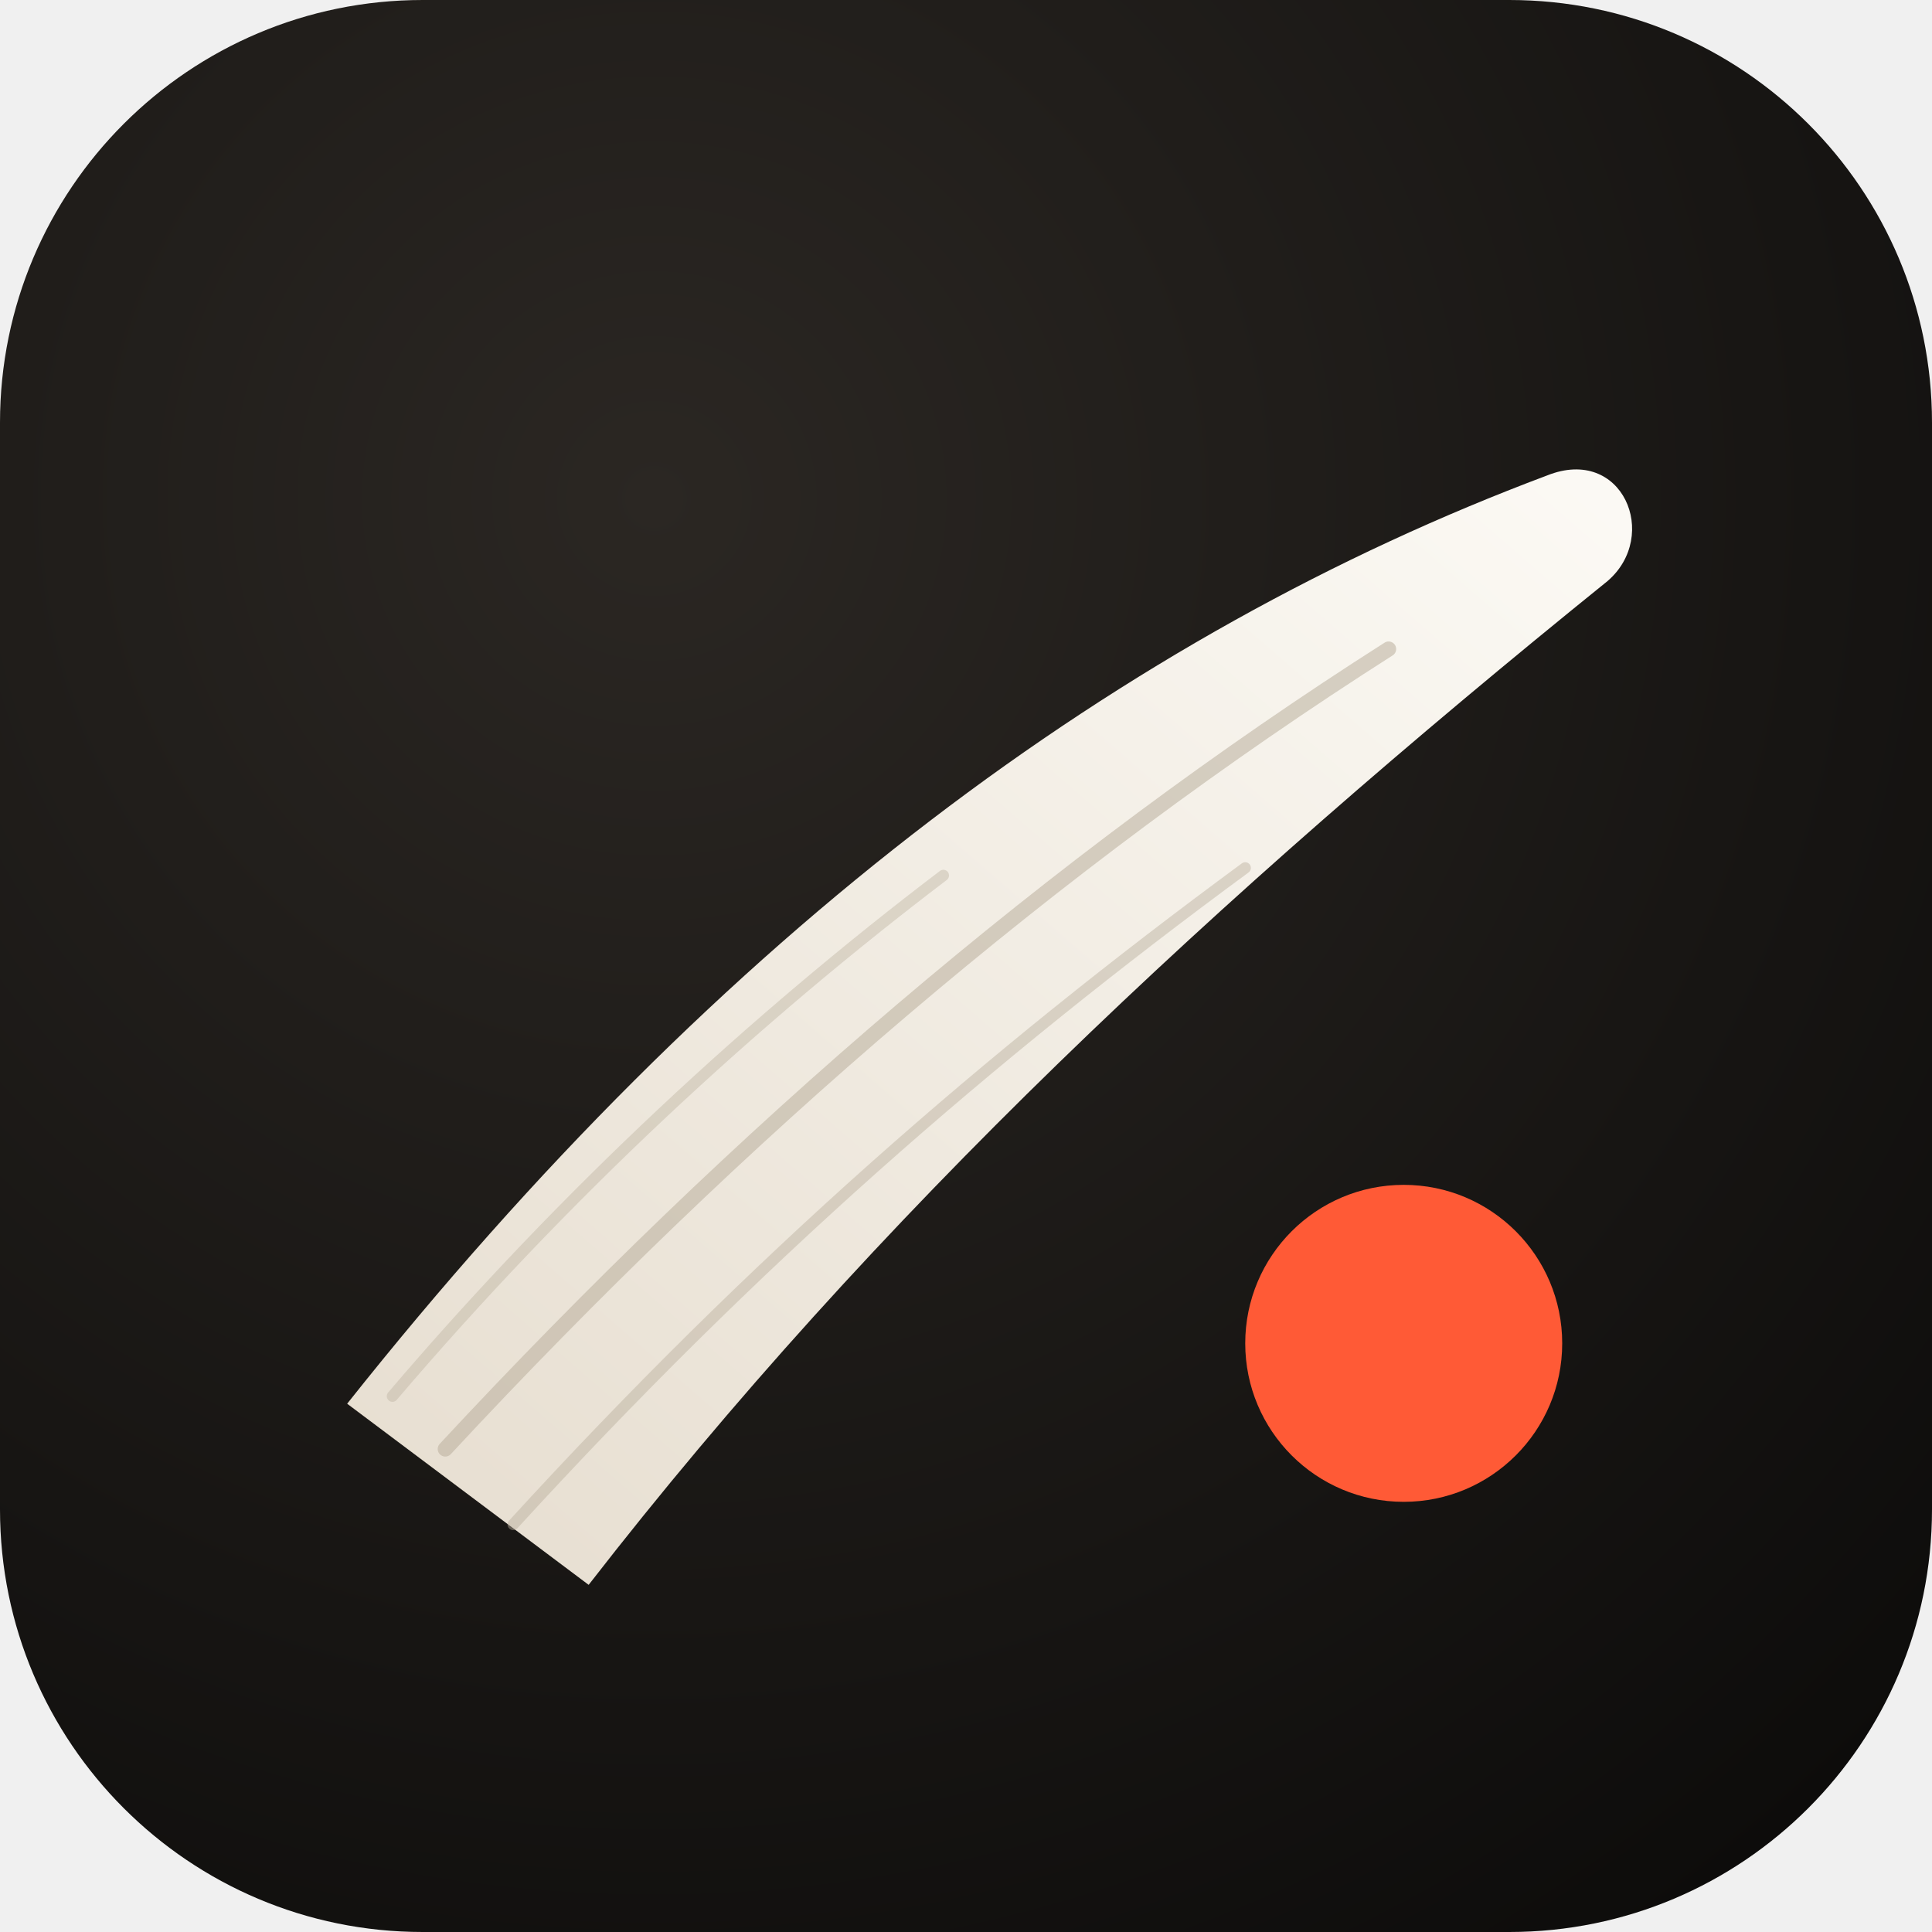
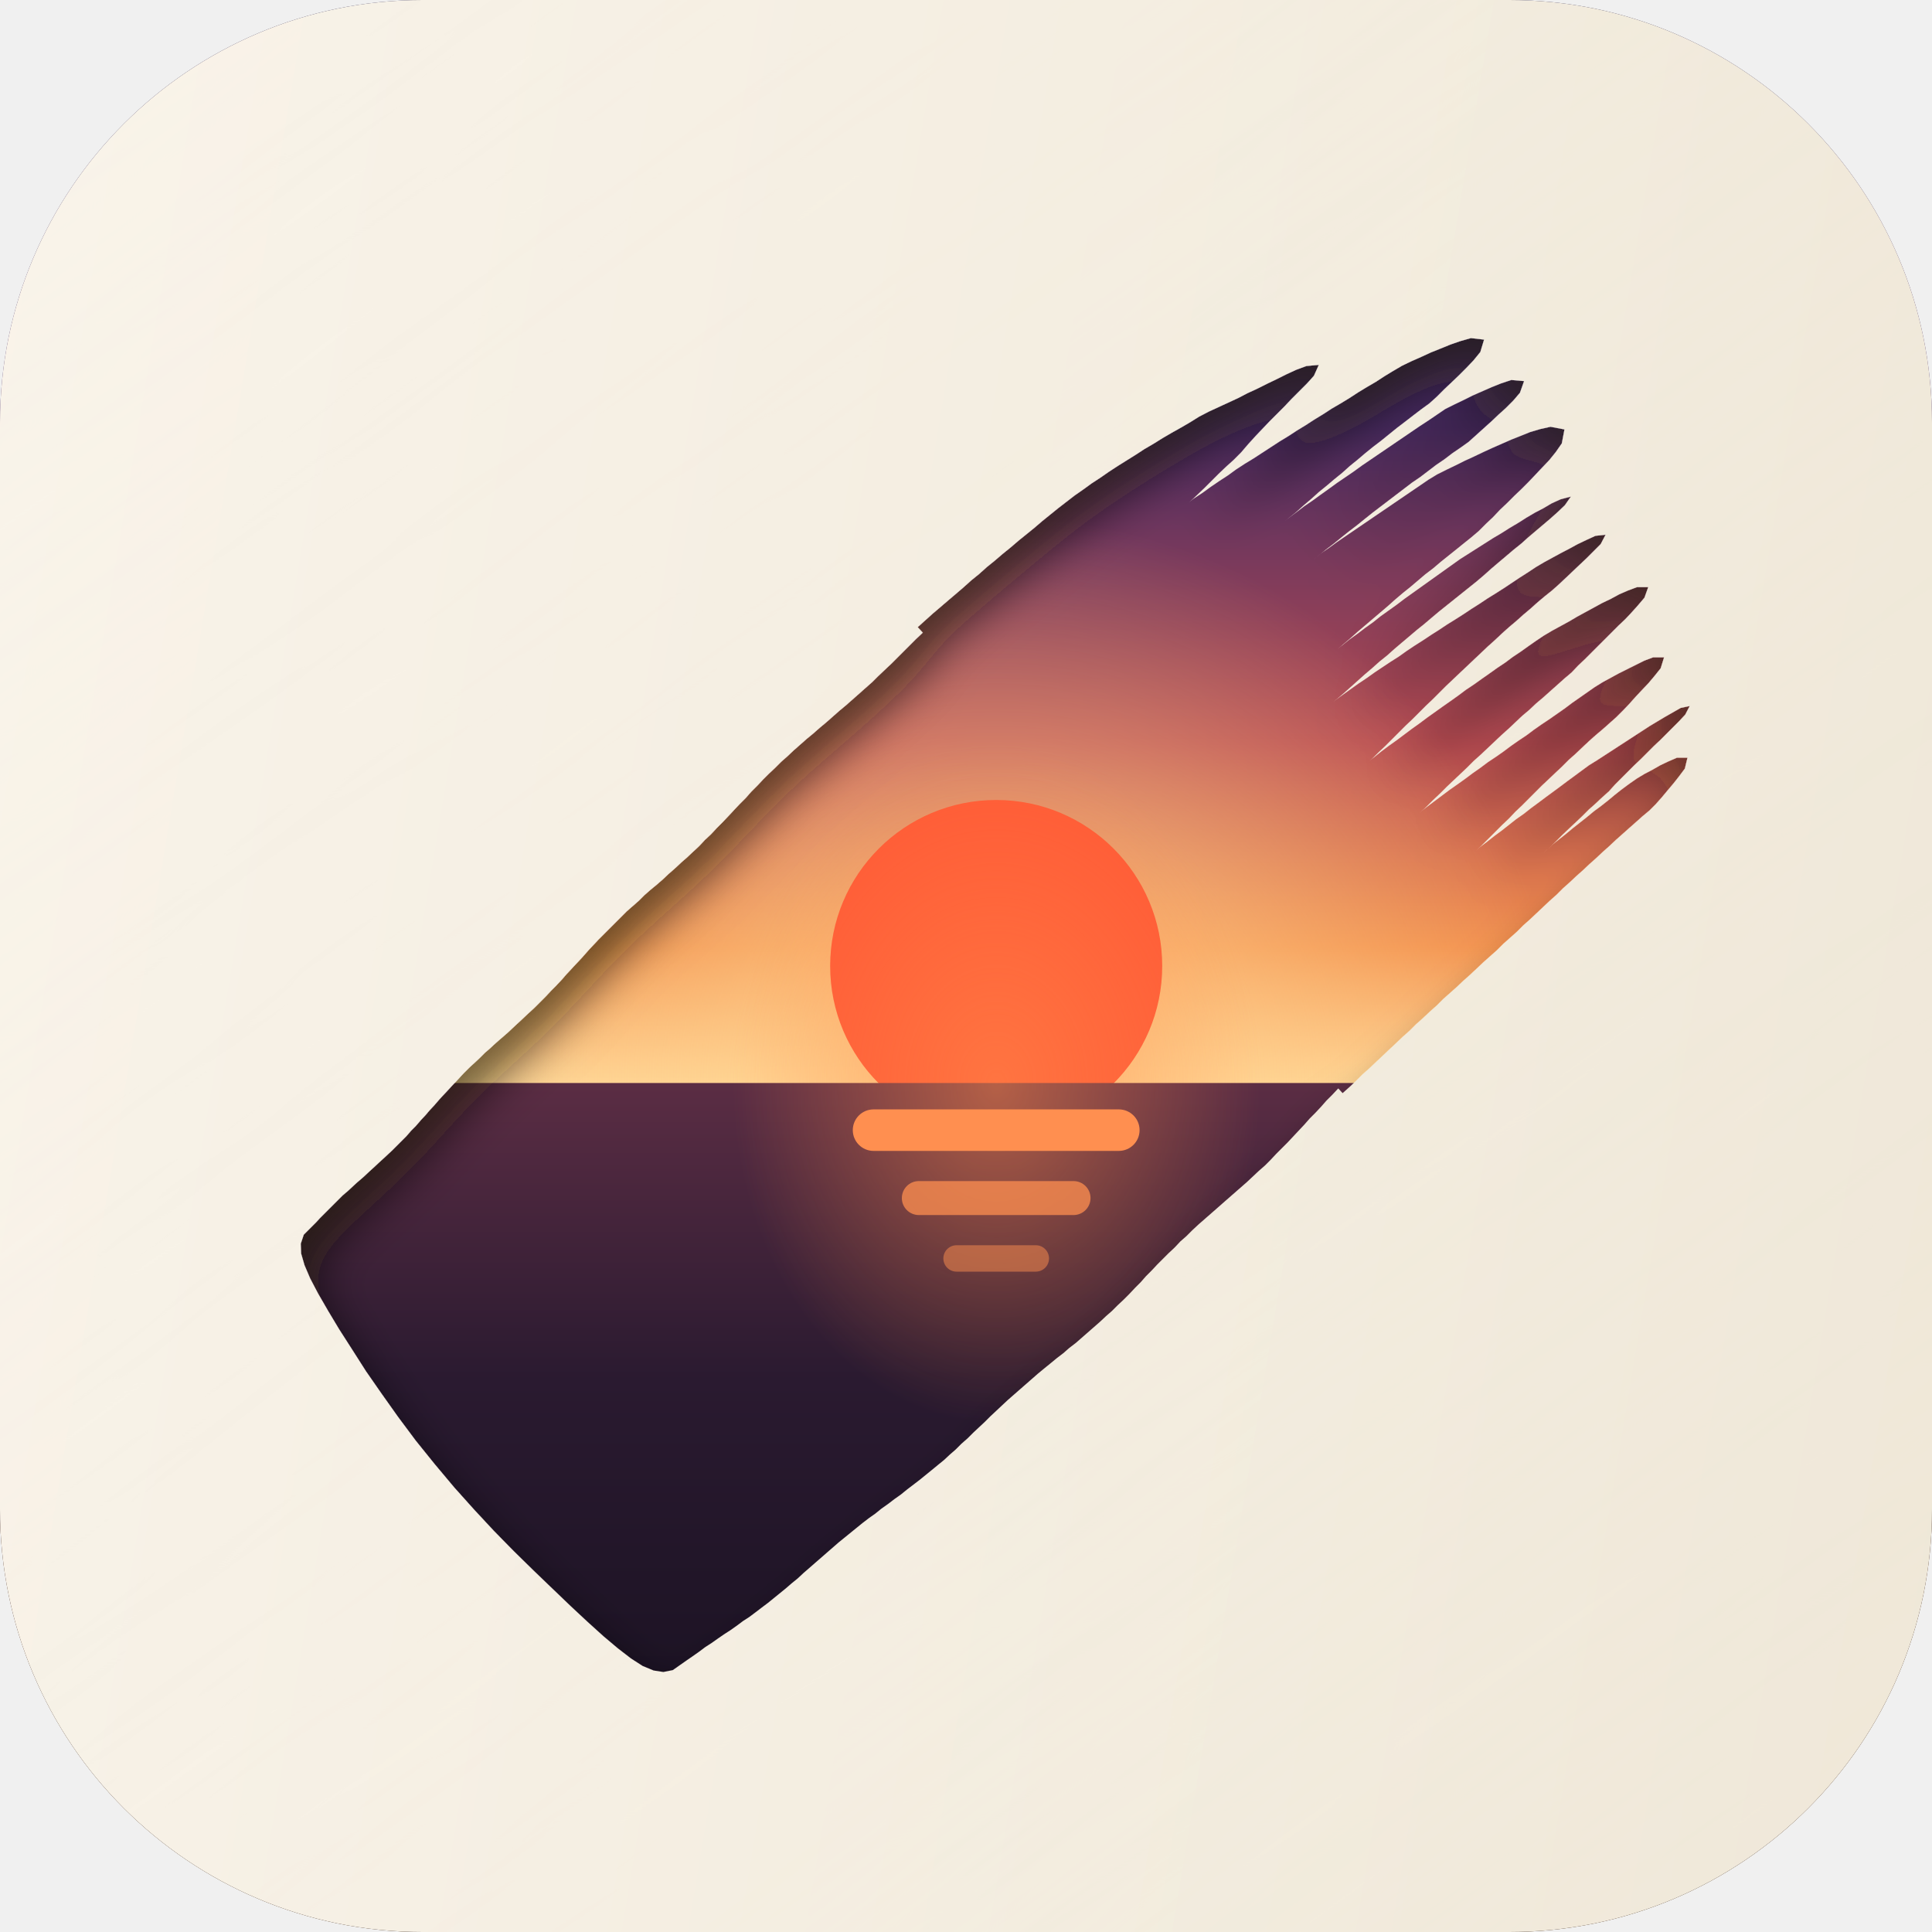
<svg xmlns="http://www.w3.org/2000/svg" viewBox="0 0 512 512">
  <defs>
-     <radialGradient id="bg" cx="34%" cy="26%" r="90%">
-       <stop offset="0" stop-color="#2b2723" />
-       <stop offset="1" stop-color="#0d0c0b" />
+     <clipPath id="tile">
+       <rect width="512" height="512" rx="112" />
+     </clipPath>
+     <linearGradient id="sky" x1="0" y1="-13" x2="0" y2="287" gradientUnits="userSpaceOnUse">
+       <stop offset="0" stop-color="#1d1a40" />
+       <stop offset=".42" stop-color="#4b2c63" />
+       <stop offset=".7" stop-color="#b94c52" />
+       <stop offset=".88" stop-color="#f28f4c" />
+       <stop offset="1" stop-color="#ffd696" />
+     </linearGradient>
+     <linearGradient id="sea" x1="0" y1="287" x2="0" y2="512" gradientUnits="userSpaceOnUse">
+       <stop offset="0" stop-color="#5b2d44" />
+       <stop offset=".35" stop-color="#2a1a30" />
+       <stop offset="1" stop-color="#110d1a" />
+     </linearGradient>
+     <radialGradient id="glow" cx="264" cy="287" r="150" gradientUnits="userSpaceOnUse">
+       <stop offset="0" stop-color="#ffd08c" stop-opacity=".9" />
+       <stop offset="1" stop-color="#ffd08c" stop-opacity="0" />
    </radialGradient>
-     <linearGradient id="smear" x1="0" y1="1" x2="1" y2="0">
-       <stop offset="0" stop-color="#e6ddcf" />
-       <stop offset="1" stop-color="#fcfaf5" />
+     <radialGradient id="shine" cx="264" cy="287" r="1" gradientTransform="translate(264 287) scale(70 90) translate(-264 -287)" gradientUnits="userSpaceOnUse">
+       <stop offset="0" stop-color="#ff8a4a" stop-opacity=".55" />
+       <stop offset="1" stop-color="#ff8a4a" stop-opacity="0" />
+     </radialGradient>
+     <linearGradient id="gesso" x1="0" y1="0" x2="1" y2="1">
+       <stop offset="0" stop-color="#f8f4ec" />
+       <stop offset="1" stop-color="#e6ddcc" />
    </linearGradient>
+     <filter id="tex" x="0" y="0" width="1" height="1">
+       <feTurbulence type="fractalNoise" baseFrequency="0.004 0.045" numOctaves="4" seed="9" result="n" />
+       <feDiffuseLighting in="n" surfaceScale="1.1" lighting-color="#fff" result="l">
+         <feDistantLight azimuth="225" elevation="62" />
+       </feDiffuseLighting>
+       <feComponentTransfer in="l" result="l2">
+         <feFuncR type="linear" slope=".35" intercept=".68" />
+         <feFuncG type="linear" slope=".35" intercept=".68" />
+         <feFuncB type="linear" slope=".35" intercept=".68" />
+       </feComponentTransfer>
+       <feComposite in="SourceGraphic" in2="l2" operator="arithmetic" k1="1.06" k2="0" k3="0" k4="0" />
+     </filter>
+     <filter id="lip" x="-.1" y="-.1" width="1.2" height="1.2">
+       <feDropShadow dx="3" dy="7" stdDeviation="6" flood-color="#1a0d06" flood-opacity=".6" />
+     </filter>
+     <mask id="hole" maskUnits="userSpaceOnUse" x="0" y="0" width="512" height="512">
+       <rect width="512" height="512" fill="#fff" />
+       <g fill="#000">
+         <path d="M372.0 272.7L370.4 274.2L368.8 275.6L367.1 277.0L365.5 278.4L363.9 279.8L362.3 281.2L360.7 282.7L359.2 284.1L357.6 285.6L356.1 287.1L354.5 288.6L353.0 290.2L351.5 291.7L350.1 293.3L348.6 294.9L347.1 296.4L345.7 298.0L344.2 299.6L342.7 301.2L341.2 302.8L339.7 304.3L338.2 305.8L336.7 307.4L335.2 308.9L333.6 310.3L332.0 311.8L330.4 313.3L328.8 314.7L327.2 316.1L325.6 317.5L324.0 318.9L322.3 320.4L320.7 321.8L319.1 323.2L317.5 324.6L315.9 326.1L314.4 327.6L312.8 329.0L311.3 330.6L309.7 332.1L308.2 333.6L306.7 335.1L305.2 336.7L303.7 338.2L302.3 339.8L300.8 341.3L299.3 342.9L297.8 344.4L296.2 345.9L294.7 347.4L293.1 348.8L291.5 350.3L289.9 351.7L288.3 353.1L286.7 354.5L285.1 355.9L283.4 357.2L281.8 358.6L280.1 359.9L278.4 361.3L276.8 362.6L275.1 364.0L273.5 365.4L271.9 366.8L270.3 368.2L268.7 369.6L267.1 371.0L265.6 372.4L264.0 373.9L262.5 375.3L261.0 376.8L259.4 378.3L257.9 379.7L256.4 381.2L254.8 382.6L253.3 384.1L251.7 385.5L250.2 386.9L248.6 388.2L246.9 389.6L245.3 390.9L243.7 392.2L242.0 393.5L240.3 394.8L238.7 396.1L237.0 397.3L235.3 398.6L233.6 399.8L232.0 401.1L230.3 402.3L228.6 403.6L227.0 404.9L225.4 406.2L223.8 407.5L222.2 408.8L220.6 410.2L219.1 411.5L217.5 412.9L216.0 414.2L214.4 415.6L212.9 416.9L211.4 418.3L209.8 419.6L208.3 420.9L206.7 422.2L205.1 423.5L203.5 424.8L201.9 426.0L200.2 427.3L198.6 428.5L196.9 429.6L195.3 430.8L193.6 432.0L191.9 433.1L190.3 434.2L188.6 435.4L186.9 436.5L185.3 437.7L183.6 438.9L182.0 440.0L178.3 442.6L175.8 443.1L173.2 442.7L170.3 441.5L167.2 439.5L163.7 436.8L159.9 433.6L155.7 429.8L151.3 425.7L146.5 421.1L141.4 416.2L136.2 411.1L130.9 405.7L125.6 400.0L120.4 394.2L115.2 388.0L110.2 381.8L105.5 375.5L101.1 369.3L97.0 363.4L93.3 357.6L89.9 352.3L86.9 347.3L84.3 342.8L82.2 338.8L80.7 335.3L79.8 332.2L79.7 329.6L80.5 327.2L83.7 324.0L84.8 322.8L86.0 321.6L87.2 320.4L88.4 319.2L89.6 318.0L90.8 316.8L92.1 315.7L93.4 314.5L94.7 313.3L96.0 312.2L97.3 311.0L98.6 309.8L99.9 308.6L101.2 307.4L102.5 306.2L103.8 305.0L105.1 303.7L106.4 302.4L107.7 301.1L108.9 299.7L110.2 298.4L111.4 297.0L112.7 295.6L113.9 294.2L115.2 292.8L116.4 291.4L117.7 290.0L119.0 288.6L120.3 287.2L121.6 285.8L122.9 284.4L124.3 283.0L125.7 281.7L127.1 280.4L128.5 279.0L130.0 277.7L131.4 276.4L132.9 275.1L134.4 273.8L135.9 272.4L137.3 271.1L138.8 269.7L140.3 268.3L141.7 267.0L143.2 265.5L144.6 264.1L146.0 262.6L147.4 261.2L148.8 259.7L150.2 258.1L151.6 256.6L153.0 255.1L154.4 253.6L155.8 252.0L157.2 250.5L158.6 249.0L160.1 247.5L161.6 246.0L163.1 244.5L164.6 243.0L166.1 241.5L167.7 240.1L169.3 238.7L170.8 237.2L172.4 235.8L174.1 234.4L175.7 233.0L177.3 231.5L178.9 230.1L180.5 228.6L182.1 227.2L183.7 225.7L185.3 224.2L186.8 222.6L188.4 221.1L189.9 219.5L191.5 217.9L193.0 216.3L194.5 214.7L196.0 213.1L197.6 211.5L199.1 209.8L200.7 208.2L202.2 206.6L203.8 205.0L205.4 203.5L207.0 201.9L208.7 200.4L210.4 198.8L212.1 197.3L213.8 195.8L215.5 194.4L217.2 192.9L219.0 191.4L220.7 189.9L222.4 188.4L224.2 186.9L225.9 185.4L227.6 183.9L229.4 182.3L231.1 180.8L232.7 179.2L234.4 177.6L236.1 176.0L237.7 174.4L239.4 172.7L241.0 171.1L242.7 169.4L244.4 167.8L246.0 166.1L247.7 164.5L249.4 162.9L251.1 161.3L252.9 159.7L254.6 158.1L256.4 156.6L258.2 155.0L260.0 153.5L261.9 152.0L263.7 150.5Z" />
+         <path d="M243.2 166.2L245.2 164.4L247.2 162.6L249.2 160.9L251.3 159.1L253.3 157.4L255.4 155.6L257.4 153.8L259.5 152.1L261.5 150.3L263.6 148.6L265.7 146.8L267.8 145.1L269.9 143.3L272.0 141.6L274.1 139.9L276.2 138.1L278.3 136.4L280.4 134.7L282.6 133.0L284.8 131.3L287.1 129.7L289.3 128.1L291.6 126.6L293.9 125.0L296.2 123.5L298.6 122.0L301.0 120.5L303.3 119.0L305.7 117.6L308.1 116.1L310.5 114.7L313.0 113.3L315.4 111.9L317.8 110.4L320.3 109.1L322.9 107.9L325.5 106.7L328.1 105.5L330.6 104.2L333.2 103.0L335.8 101.7L338.3 100.5L340.9 99.2L343.5 98.0L346.2 97.0L349.5 96.7L349.5 96.7L348.2 99.6L346.3 101.7L344.3 103.7L342.3 105.7L340.4 107.7L338.4 109.7L336.4 111.7L334.5 113.7L332.6 115.7L330.7 117.8L328.9 119.9L326.9 121.9L324.9 123.7L322.9 125.6L321.0 127.5L319.0 129.5L317.0 131.4L315.0 133.3L313.1 135.2L311.1 137.1L309.1 138.9L307.2 140.8L305.2 142.7L303.2 144.5L301.2 146.3L299.2 148.1L297.1 149.9L295.1 151.7L293.0 153.4L290.9 155.1L288.8 156.9L286.8 158.6L284.7 160.3L282.7 162.0L280.6 163.8L278.6 165.5L276.6 167.3L274.5 169.0L272.5 170.7L270.5 172.5L268.5 174.2L266.5 176.0L264.5 177.7L262.5 179.5L260.5 181.3L258.5 183.0Z" />
+         <path d="M256.8 181.1L258.7 179.3L260.7 177.6L262.7 175.9L264.6 174.1L266.6 172.4L268.6 170.7L270.6 168.9L272.6 167.2L274.6 165.5L276.6 163.8L278.6 162.0L280.7 160.3L282.7 158.6L284.7 156.9L286.8 155.2L288.8 153.5L290.9 151.8L292.9 150.1L295.0 148.4L297.1 146.7L299.2 145.0L301.3 143.3L303.4 141.7L305.5 140.1L307.7 138.4L309.9 136.8L312.0 135.2L314.2 133.7L316.4 132.1L318.7 130.6L320.9 129.0L323.1 127.5L325.4 126.0L327.6 124.4L329.9 122.9L332.2 121.5L334.5 120.0L336.8 118.5L339.1 117.0L341.4 115.6L343.7 114.1L346.0 112.7L348.3 111.2L350.6 109.8L352.9 108.3L355.3 106.9L357.6 105.5L359.9 104.0L362.2 102.6L364.6 101.2L366.9 99.7L369.2 98.3L371.6 96.9L374.1 95.7L376.6 94.6L379.2 93.4L381.7 92.4L384.4 91.3L387.0 90.4L389.8 89.6L393.3 90.0L393.3 90.0L392.3 93.3L390.5 95.5L388.6 97.5L386.7 99.4L384.7 101.3L382.7 103.2L380.8 105.1L378.8 106.9L376.6 108.5L374.5 110.1L372.3 111.8L370.2 113.4L368.1 115.1L366.0 116.8L363.9 118.4L361.8 120.1L359.8 121.8L357.7 123.5L355.7 125.3L353.6 127.0L351.6 128.7L349.5 130.4L347.5 132.2L345.5 133.9L343.5 135.7L341.4 137.4L339.4 139.2L337.4 140.9L335.4 142.7L333.4 144.4L331.4 146.1L329.4 147.9L327.4 149.6L325.4 151.4L323.4 153.1L321.4 154.8L319.4 156.5L317.4 158.2L315.3 159.9L313.3 161.6L311.3 163.3L309.3 165.0L307.2 166.7L305.2 168.4L303.2 170.1L301.2 171.8L299.2 173.5L297.2 175.2L295.2 176.9L293.2 178.6L291.2 180.3L289.3 182.0L287.3 183.7L285.3 185.4L283.4 187.1L281.4 188.9L279.5 190.6L277.5 192.3L275.6 194.0L273.6 195.7L271.7 197.5Z" />
+         <path d="M269.9 195.5L271.9 193.8L273.8 192.1L275.7 190.3L277.7 188.6L279.6 186.9L281.6 185.2L283.6 183.5L285.5 181.8L287.5 180.0L289.5 178.3L291.5 176.6L293.5 174.9L295.5 173.2L297.5 171.5L299.5 169.9L301.5 168.2L303.6 166.5L305.6 164.8L307.6 163.2L309.7 161.5L311.8 159.9L313.8 158.2L315.9 156.6L318.0 155.0L320.1 153.3L322.2 151.7L324.3 150.1L326.4 148.5L328.5 146.9L330.6 145.3L332.8 143.7L334.9 142.1L337.0 140.5L339.2 138.9L341.3 137.4L343.5 135.8L345.6 134.2L347.8 132.7L350.0 131.1L352.1 129.6L354.3 128.0L356.5 126.5L358.7 125.0L360.9 123.4L363.1 121.9L365.3 120.4L367.5 118.9L369.7 117.4L371.9 115.9L374.1 114.4L376.3 112.9L378.6 111.4L380.8 109.9L383.0 108.4L385.4 107.2L387.9 106.0L390.3 104.8L392.8 103.7L395.3 102.6L397.8 101.6L400.5 100.7L403.9 101.0L403.9 101.0L402.8 104.1L401.0 106.2L399.1 108.1L397.1 109.9L395.2 111.7L393.2 113.5L391.2 115.3L389.2 117.1L387.1 118.6L384.9 120.1L382.8 121.7L380.6 123.2L378.5 124.8L376.4 126.4L374.2 127.9L372.1 129.5L370.0 131.1L367.9 132.7L365.8 134.3L363.7 135.9L361.7 137.5L359.6 139.2L357.5 140.8L355.5 142.4L353.4 144.1L351.3 145.7L349.3 147.4L347.3 149.0L345.2 150.7L343.2 152.4L341.2 154.0L339.1 155.7L337.1 157.4L335.1 159.1L333.1 160.7L331.1 162.4L329.1 164.1L327.1 165.8L325.1 167.5L323.1 169.2L321.1 170.9L319.1 172.6L317.2 174.3L315.2 176.0L313.2 177.7L311.2 179.4L309.3 181.1L307.3 182.8L305.4 184.5L303.4 186.2L301.4 187.9L299.5 189.6L297.5 191.3L295.6 193.0L293.6 194.7L291.7 196.5L289.8 198.2L287.8 199.9L285.9 201.6L284.0 203.3L282.1 205.0L280.2 206.7Z" />
+         <path d="M278.4 204.8L280.3 203.1L282.3 201.3L284.2 199.6L286.2 197.9L288.1 196.1L290.1 194.4L292.0 192.7L294.0 190.9L296.0 189.2L298.0 187.5L299.9 185.8L301.9 184.1L303.9 182.3L305.9 180.6L307.9 178.9L310.0 177.2L312.0 175.6L314.1 173.9L316.1 172.2L318.2 170.6L320.2 168.9L322.3 167.3L324.4 165.7L326.5 164.1L328.6 162.4L330.7 160.8L332.9 159.2L335.0 157.7L337.1 156.1L339.3 154.5L341.4 152.9L343.6 151.4L345.7 149.8L347.9 148.3L350.0 146.7L352.2 145.2L354.4 143.6L356.6 142.1L358.8 140.6L361.0 139.1L363.2 137.6L365.4 136.1L367.6 134.6L369.8 133.1L372.0 131.6L374.2 130.1L376.4 128.6L378.6 127.1L380.9 125.7L383.3 124.5L385.8 123.3L388.2 122.1L390.6 121.0L393.1 119.8L395.5 118.7L398.0 117.6L400.5 116.5L403.0 115.5L405.5 114.5L408.2 113.7L410.9 113.1L414.6 113.8L414.6 113.8L413.9 117.5L412.3 119.8L410.6 121.9L408.8 123.8L406.9 125.8L405.1 127.7L403.2 129.6L401.3 131.4L399.4 133.3L397.5 135.1L395.7 137.0L393.8 138.8L391.9 140.7L389.9 142.4L387.9 144.0L385.8 145.7L383.8 147.3L381.8 148.9L379.8 150.6L377.7 152.2L375.7 153.9L373.7 155.6L371.7 157.2L369.7 158.9L367.8 160.6L365.8 162.3L363.8 164.0L361.8 165.7L359.8 167.4L357.9 169.1L355.9 170.8L354.0 172.5L352.0 174.2L350.1 176.0L348.1 177.7L346.2 179.4L344.2 181.1L342.3 182.8L340.3 184.6L338.4 186.3L336.4 188.0L334.5 189.7L332.6 191.5L330.6 193.2L328.7 194.9L326.7 196.6L324.8 198.3L322.8 200.0L320.9 201.7L318.9 203.4L317.0 205.1L315.1 206.8L313.1 208.5L311.2 210.3L309.3 212.0L307.4 213.7L305.4 215.4L303.5 217.1L301.6 218.8L299.7 220.6L297.8 222.3L295.9 224.0Z" />
+         <path d="M294.1 222.1L296.0 220.3L297.9 218.6L299.8 216.9L301.7 215.2L303.6 213.5L305.5 211.8L307.5 210.1L309.4 208.4L311.3 206.7L313.3 205.0L315.2 203.4L317.2 201.7L319.2 200.0L321.1 198.4L323.1 196.7L325.1 195.1L327.1 193.4L329.1 191.8L331.1 190.2L333.1 188.6L335.1 186.9L337.2 185.3L339.2 183.7L341.2 182.1L343.2 180.5L345.3 178.9L347.3 177.4L349.4 175.8L351.4 174.2L353.5 172.6L355.6 171.1L357.6 169.5L359.7 168.0L361.8 166.4L363.9 164.9L365.9 163.3L368.0 161.8L370.1 160.3L372.2 158.7L374.3 157.2L376.4 155.7L378.5 154.2L380.6 152.7L382.7 151.2L384.8 149.7L386.9 148.2L389.1 146.8L391.3 145.4L393.5 144.0L395.7 142.6L397.9 141.3L400.1 139.9L402.3 138.6L404.5 137.2L406.7 135.9L409.0 134.7L411.2 133.4L413.6 132.3L416.3 131.6L416.3 131.6L414.7 133.9L412.8 135.7L410.9 137.4L408.9 139.1L407.0 140.7L405.0 142.4L403.1 144.1L401.1 145.7L399.1 147.4L397.2 149.0L395.2 150.7L393.3 152.4L391.3 154.1L389.3 155.7L387.3 157.3L385.3 158.9L383.3 160.5L381.3 162.1L379.4 163.7L377.4 165.4L375.4 167.0L373.4 168.7L371.5 170.3L369.5 172.0L367.6 173.7L365.6 175.3L363.7 177.0L361.7 178.7L359.8 180.4L357.9 182.1L356.0 183.8L354.0 185.5L352.1 187.2L350.2 188.9L348.3 190.6L346.4 192.3L344.5 194.0L342.6 195.7L340.7 197.4L338.8 199.1L336.9 200.8L335.0 202.6L333.1 204.3L331.2 206.0L329.3 207.7L327.4 209.4L325.5 211.2L323.6 212.9L321.7 214.6L319.9 216.3L318.0 218.0L316.1 219.7L314.2 221.4L312.3 223.1L310.4 224.8L308.5 226.6L306.6 228.3L304.8 230.0L302.9 231.7Z" />
+         <path d="M301.1 229.7L303.0 228.0L304.9 226.3L306.7 224.6L308.6 222.9L310.5 221.2L312.4 219.5L314.3 217.8L316.2 216.1L318.1 214.4L320.0 212.8L321.9 211.1L323.8 209.4L325.7 207.7L327.6 206.0L329.6 204.4L331.5 202.7L333.5 201.1L335.5 199.5L337.4 197.9L339.4 196.3L341.5 194.7L343.5 193.1L345.5 191.6L347.6 190.1L349.6 188.6L351.7 187.1L353.8 185.6L355.9 184.1L358.0 182.6L360.1 181.1L362.2 179.7L364.3 178.2L366.4 176.8L368.5 175.4L370.7 174.0L372.8 172.5L374.9 171.1L377.1 169.7L379.2 168.3L381.4 166.9L383.5 165.5L385.6 164.2L387.8 162.8L389.9 161.4L392.1 160.0L394.2 158.6L396.3 157.3L398.5 155.9L400.6 154.5L402.7 153.1L404.9 151.7L407.0 150.3L409.2 149.0L411.4 147.8L413.6 146.6L415.9 145.4L418.1 144.2L420.4 143.1L422.8 142.0L425.5 141.7L425.5 141.7L424.2 144.2L422.4 146.0L420.6 147.8L418.8 149.5L416.9 151.3L415.1 153.0L413.3 154.7L411.4 156.4L409.4 158.0L407.5 159.6L405.6 161.3L403.7 162.9L401.8 164.6L399.9 166.2L398.0 167.9L396.2 169.6L394.3 171.3L392.5 173.0L390.6 174.8L388.8 176.5L387.0 178.2L385.1 180.0L383.3 181.7L381.5 183.5L379.7 185.3L377.9 187.0L376.1 188.8L374.3 190.6L372.5 192.3L370.7 194.1L368.9 195.9L367.1 197.7L365.3 199.4L363.5 201.2L361.7 203.0L359.9 204.7L358.1 206.5L356.2 208.2L354.4 210.0L352.6 211.7L350.8 213.4L348.9 215.1L347.1 216.8L345.2 218.5L343.4 220.2L341.5 221.9L339.6 223.6L337.7 225.2L335.9 226.9L334.0 228.6L332.1 230.3L330.3 231.9L328.4 233.6L326.5 235.3L324.7 237.0L322.8 238.7L321.0 240.4L319.1 242.1L317.3 243.8L315.4 245.4Z" />
+         <path d="M313.7 243.5L315.5 241.8L317.4 240.1L319.3 238.4L321.1 236.7L323.0 235.0L324.9 233.3L326.8 231.5L328.7 229.8L330.6 228.2L332.4 226.5L334.3 224.8L336.3 223.1L338.2 221.4L340.1 219.8L342.1 218.2L344.0 216.5L346.0 214.9L347.9 213.3L349.9 211.7L351.9 210.1L353.9 208.5L355.9 207.0L357.9 205.4L359.9 203.8L361.9 202.3L364.0 200.8L366.0 199.2L368.0 197.7L370.1 196.2L372.1 194.7L374.1 193.2L376.2 191.7L378.2 190.2L380.3 188.7L382.4 187.2L384.4 185.8L386.5 184.3L388.5 182.8L390.6 181.4L392.7 179.9L394.7 178.5L396.8 177.0L398.9 175.6L400.9 174.1L403.0 172.7L405.1 171.2L407.1 169.8L409.2 168.4L411.4 167.1L413.6 165.9L415.8 164.7L418.0 163.4L420.2 162.2L422.4 161.0L424.6 159.8L426.9 158.7L429.1 157.5L431.4 156.5L433.8 155.6L436.8 155.6L436.8 155.6L435.8 158.4L434.1 160.4L432.4 162.3L430.7 164.1L428.9 165.8L427.1 167.6L425.3 169.4L423.6 171.1L421.8 172.9L420.0 174.7L418.2 176.4L416.5 178.2L414.6 179.8L412.7 181.5L410.9 183.1L409.0 184.8L407.1 186.4L405.3 188.1L403.4 189.7L401.6 191.4L399.8 193.1L397.9 194.8L396.1 196.5L394.3 198.2L392.5 199.9L390.6 201.6L388.8 203.4L387.0 205.1L385.2 206.8L383.4 208.5L381.6 210.3L379.8 212.0L378.0 213.8L376.2 215.5L374.4 217.2L372.6 219.0L370.8 220.7L369.0 222.5L367.2 224.2L365.4 225.9L363.6 227.7L361.8 229.4L360.0 231.1L358.1 232.8L356.3 234.6L354.5 236.3L352.7 238.0L350.8 239.7L349.0 241.4L347.2 243.1L345.3 244.8L343.5 246.5L341.6 248.1L339.8 249.8L337.9 251.5L336.1 253.2L334.2 254.9L332.4 256.6L330.6 258.3L328.7 260.0Z" />
+         <path d="M326.9 258.1L328.8 256.4L330.6 254.7L332.5 253.0L334.3 251.3L336.2 249.6L338.0 247.9L339.9 246.2L341.7 244.5L343.6 242.8L345.5 241.1L347.3 239.4L349.2 237.7L351.0 236.1L352.9 234.4L354.8 232.7L356.7 231.1L358.6 229.4L360.5 227.8L362.4 226.2L364.4 224.6L366.3 223.1L368.3 221.5L370.3 219.9L372.2 218.4L374.2 216.9L376.2 215.3L378.2 213.8L380.2 212.3L382.2 210.8L384.2 209.3L386.2 207.9L388.3 206.4L390.3 204.9L392.3 203.5L394.3 202.0L396.4 200.6L398.4 199.2L400.4 197.7L402.4 196.3L404.5 194.9L406.5 193.4L408.5 192.0L410.6 190.6L412.6 189.2L414.6 187.8L416.6 186.3L418.6 184.9L420.6 183.5L422.6 182.1L424.7 180.8L426.9 179.6L429.1 178.4L431.3 177.3L433.5 176.2L435.7 175.1L438.1 174.2L441.0 174.2L441.0 174.2L440.1 177.1L438.5 179.1L436.9 181.0L435.2 182.8L433.5 184.6L431.9 186.4L430.2 188.2L428.4 190.0L426.6 191.6L424.8 193.2L422.9 194.8L421.1 196.4L419.3 198.1L417.5 199.8L415.7 201.4L414.0 203.1L412.2 204.8L410.4 206.5L408.6 208.2L406.9 209.9L405.1 211.7L403.4 213.4L401.6 215.1L399.9 216.9L398.1 218.6L396.4 220.3L394.6 222.1L392.9 223.8L391.1 225.6L389.4 227.3L387.6 229.1L385.9 230.8L384.1 232.6L382.4 234.3L380.6 236.0L378.8 237.8L377.1 239.5L375.3 241.2L373.5 242.9L371.7 244.6L369.9 246.3L368.1 248.0L366.3 249.7L364.4 251.4L362.6 253.0L360.8 254.7L359.0 256.4L357.1 258.1L355.3 259.7L353.5 261.4L351.7 263.1L349.9 264.8L348.0 266.5L346.2 268.2L344.4 269.8L342.6 271.5L340.8 273.2Z" />
+         <path d="M339.0 271.3L340.8 269.6L342.6 267.9L344.4 266.3L346.2 264.6L348.0 262.9L349.8 261.3L351.6 259.6L353.4 258.0L355.2 256.3L357.0 254.6L358.8 253.0L360.6 251.3L362.4 249.7L364.2 248.0L366.0 246.4L367.9 244.7L369.7 243.1L371.5 241.5L373.4 239.9L375.2 238.3L377.1 236.8L379.0 235.2L380.8 233.6L382.7 232.1L384.6 230.6L386.5 229.0L388.4 227.5L390.3 226.0L392.2 224.5L394.2 223.0L396.1 221.5L398.0 220.1L399.9 218.6L401.8 217.1L403.8 215.7L405.7 214.2L407.6 212.8L409.6 211.3L411.5 209.9L413.4 208.5L415.4 207.0L417.3 205.6L419.2 204.2L421.1 202.8L423.2 201.5L425.2 200.2L427.2 198.9L429.2 197.6L431.2 196.3L433.2 195.0L435.2 193.7L437.2 192.4L439.2 191.2L441.2 190.0L443.3 188.8L445.4 187.6L447.8 187.1L447.8 187.1L446.6 189.4L445.0 191.1L443.3 192.8L441.6 194.5L439.9 196.2L438.2 197.8L436.5 199.5L434.8 201.2L433.1 202.8L431.4 204.5L429.7 206.2L428.0 207.9L426.4 209.7L424.6 211.3L422.9 212.9L421.1 214.5L419.4 216.2L417.7 217.8L415.9 219.5L414.2 221.1L412.5 222.8L410.8 224.5L409.1 226.1L407.3 227.8L405.6 229.5L403.9 231.2L402.2 232.9L400.5 234.6L398.8 236.2L397.0 237.9L395.3 239.6L393.6 241.3L391.9 243.0L390.1 244.7L388.4 246.4L386.7 248.0L384.9 249.7L383.2 251.4L381.4 253.0L379.7 254.7L377.9 256.3L376.1 258.0L374.3 259.6L372.6 261.3L370.8 262.9L369.0 264.5L367.2 266.2L365.4 267.8L363.7 269.5L361.9 271.1L360.1 272.8L358.3 274.5L356.6 276.1L354.8 277.8L353.0 279.4L351.2 281.1L349.5 282.8Z" />
+         <path d="M347.7 280.8L349.5 279.1L351.3 277.5L353.1 275.8L354.8 274.1L356.6 272.4L358.4 270.8L360.2 269.1L362.0 267.4L363.8 265.8L365.6 264.1L367.4 262.4L369.2 260.8L371.0 259.1L372.8 257.5L374.6 255.8L376.4 254.2L378.2 252.5L380.0 250.9L381.8 249.3L383.6 247.6L385.4 246.0L387.2 244.4L389.1 242.8L390.9 241.1L392.7 239.6L394.5 238.0L396.4 236.4L398.2 234.8L400.1 233.3L401.9 231.7L403.8 230.2L405.6 228.6L407.5 227.1L409.4 225.6L411.2 224.0L413.1 222.5L415.0 221.0L416.8 219.5L418.7 218.0L420.6 216.5L422.4 215.0L424.3 213.6L426.2 212.1L428.0 210.6L429.9 209.1L431.8 207.7L433.8 206.3L435.8 205.1L437.9 204.0L440.0 202.8L442.1 201.8L444.4 200.8L447.2 200.8L447.2 200.8L446.5 203.7L445.0 205.7L443.5 207.6L441.9 209.5L440.4 211.3L438.8 213.1L437.1 214.8L435.3 216.3L433.5 217.9L431.8 219.4L430.0 221.0L428.2 222.6L426.5 224.2L424.7 225.8L423.0 227.4L421.2 229.0L419.5 230.6L417.7 232.2L416.0 233.8L414.2 235.4L412.5 237.1L410.7 238.7L409.0 240.3L407.2 242.0L405.5 243.6L403.7 245.2L402.0 246.9L400.2 248.5L398.4 250.1L396.7 251.8L394.9 253.4L393.1 255.0L391.3 256.7L389.6 258.3L387.8 259.9L386.0 261.6L384.2 263.2L382.4 264.8L380.7 266.5L378.9 268.1L377.1 269.8L375.3 271.4L373.6 273.1L371.8 274.7L370.0 276.4L368.2 278.1L366.5 279.7L364.7 281.4L362.9 283.1L361.1 284.7L359.4 286.4L357.6 288.1L355.8 289.7Z" />
+       </g>
+     </mask>
  </defs>
-   <rect width="512" height="512" rx="112" fill="url(#bg)" />
-   <g>
-     <path d="M92 372L156 420C232 322 322 238 426 154C440 142 430 118 410 126C298 168 192 246 92 372Z" fill="url(#smear)" />
-     <g fill="none" stroke-linecap="round" stroke="#b9ae9c">
-       <path d="M118 384C196 300 280 228 368 172" stroke-width="4" opacity=".55" />
-       <path d="M136 404C200 334 262 280 330 230" stroke-width="3" opacity=".45" />
-       <path d="M104 370C150 316 200 270 250 232" stroke-width="3" opacity=".4" />
+   <g clip-path="url(#tile)">
+     <rect width="512" height="512" fill="url(#sky)" />
+     <circle cx="264" cy="287" r="150" fill="url(#glow)" />
+     <circle cx="264" cy="256" r="44" fill="#ff5a36" />
+     <rect y="287" width="512" height="225" fill="url(#sea)" />
+     <ellipse cx="264" cy="287" rx="70" ry="90" fill="url(#shine)" />
+     <g fill="#ff8f50">
+       <rect x="226" y="294" width="76" height="11" rx="5.5" />
+       <rect x="239" y="313" width="50" height="9" rx="4.5" opacity=".75" />
+       <rect x="250" y="330" width="28" height="7" rx="3.5" opacity=".5" />
    </g>
-     <circle cx="372" cy="356" r="42" fill="#ff5a36" />
+     <g filter="url(#lip)">
+       <g mask="url(#hole)">
+         <g transform="rotate(-36 256 256)">
+           <rect x="-120" y="-120" width="752" height="752" fill="url(#gesso)" filter="url(#tex)" />
+         </g>
+       </g>
+     </g>
  </g>
</svg>
